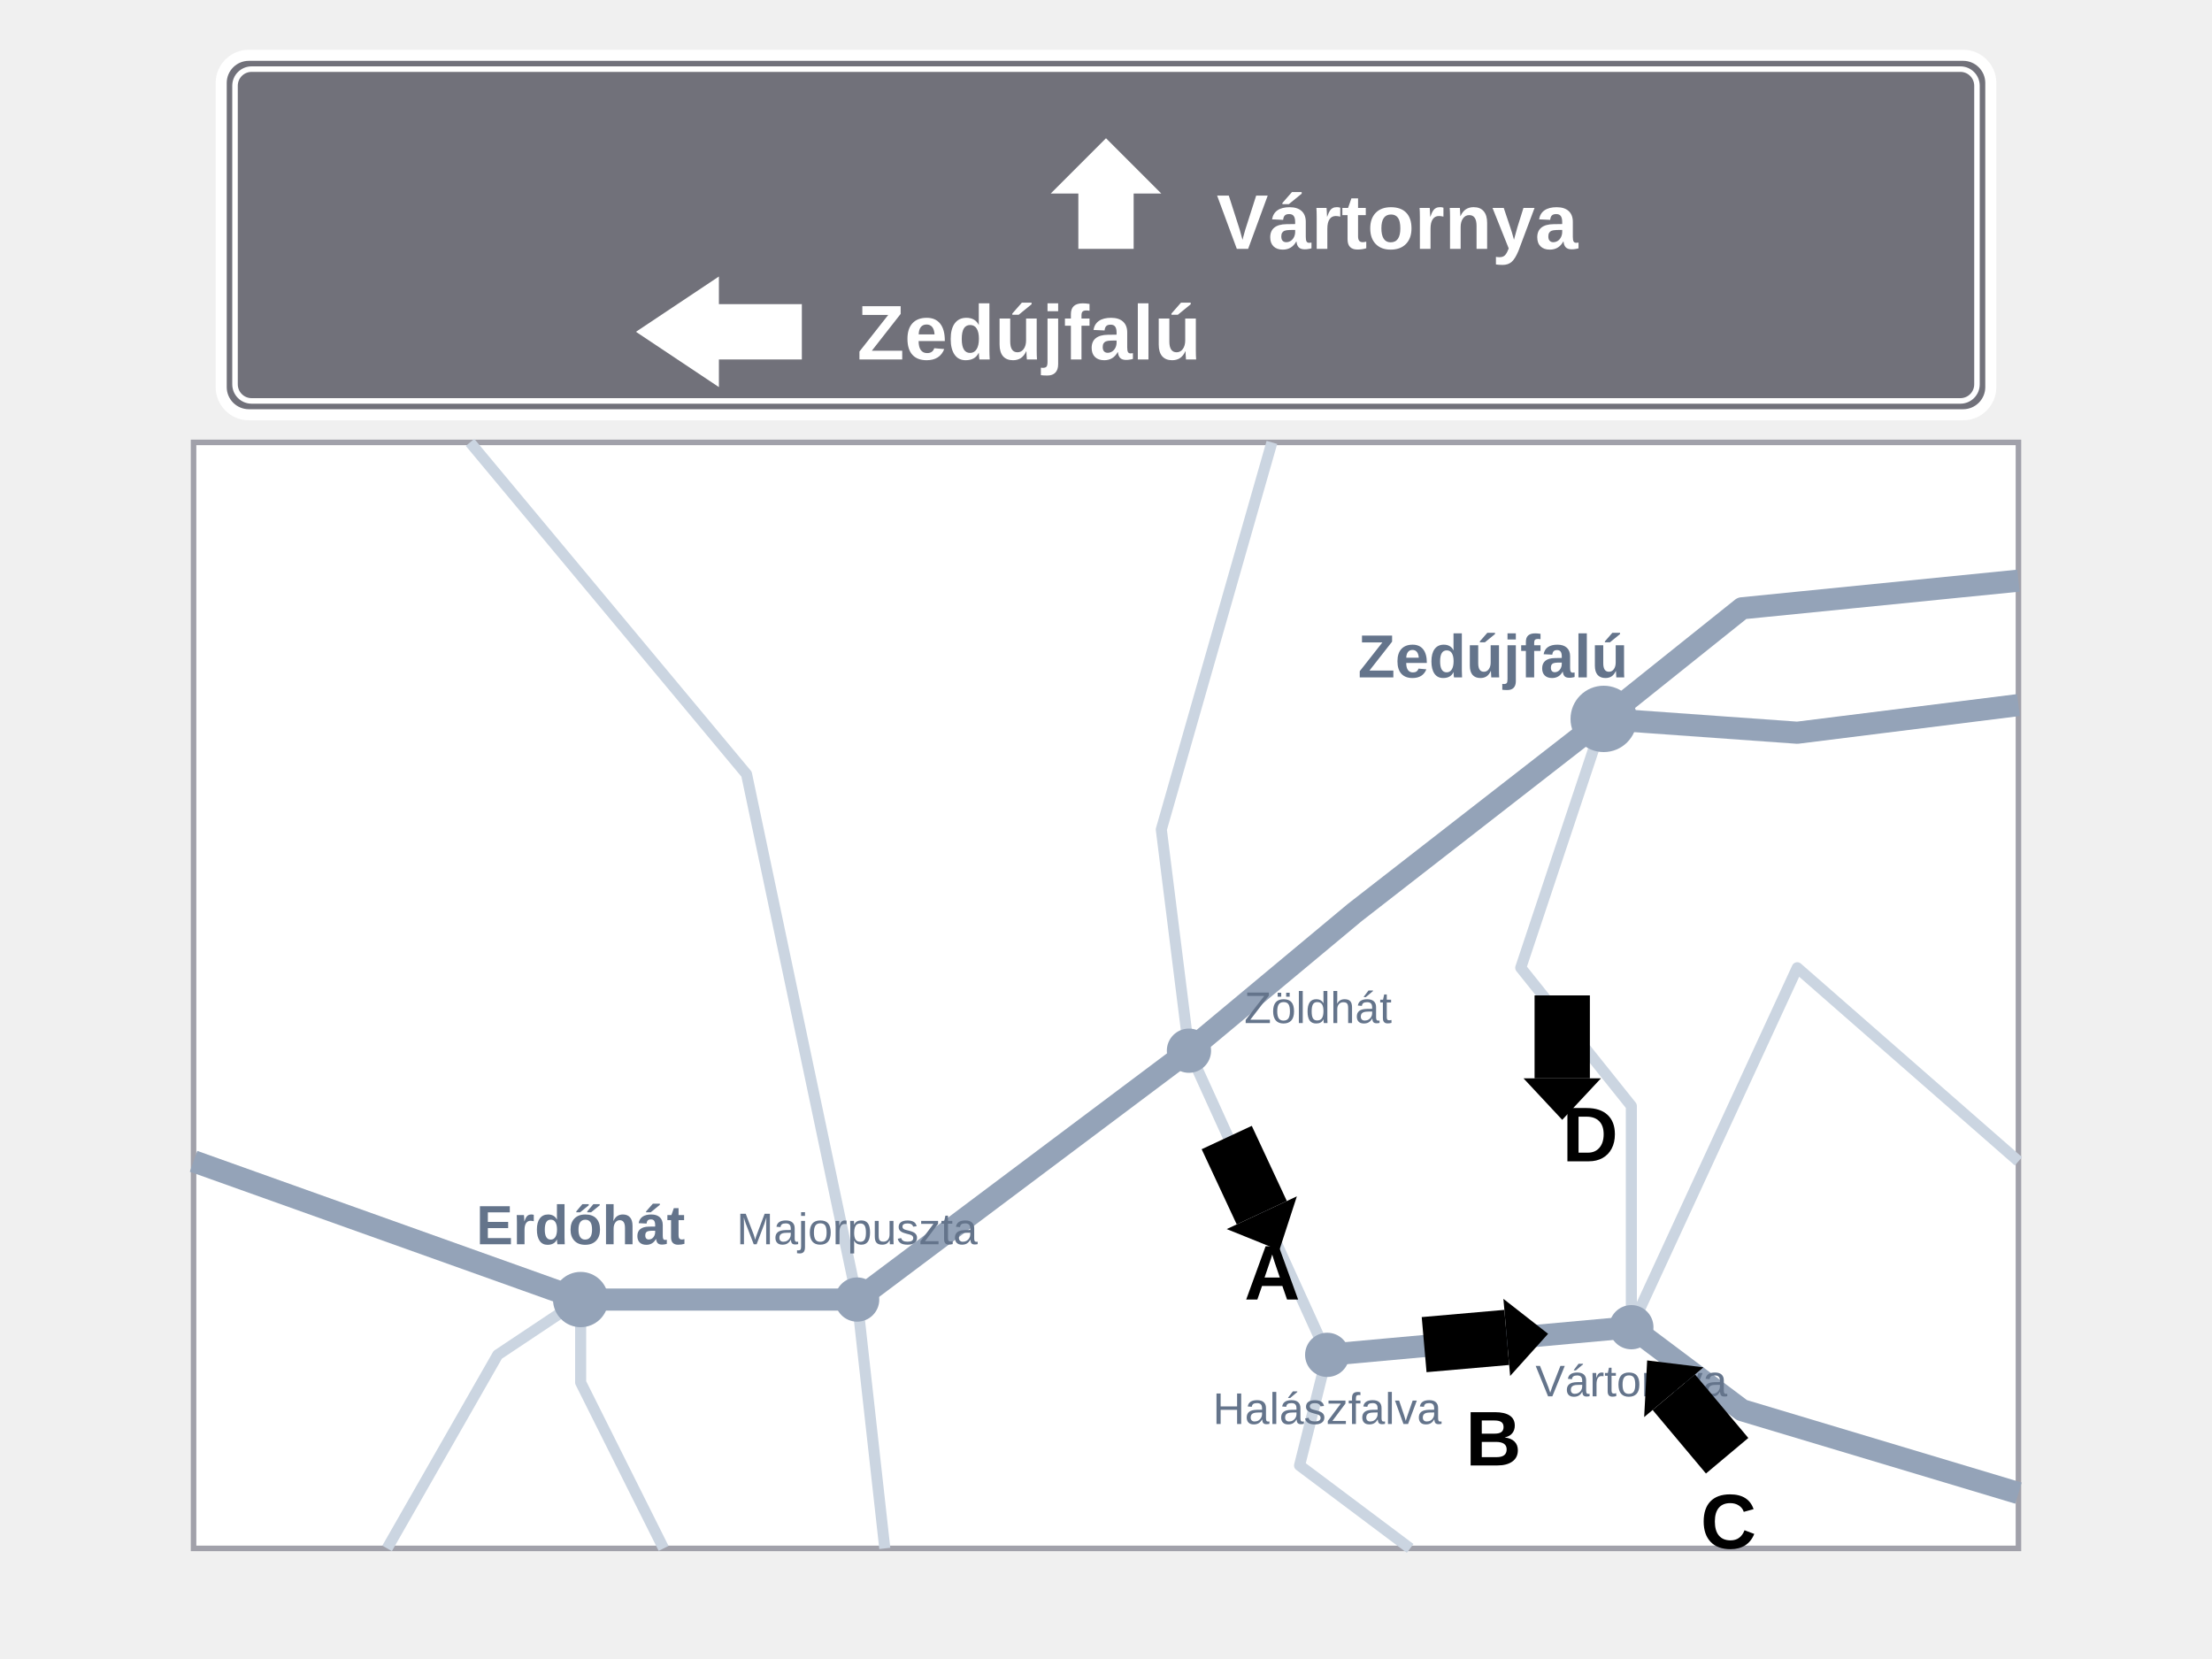
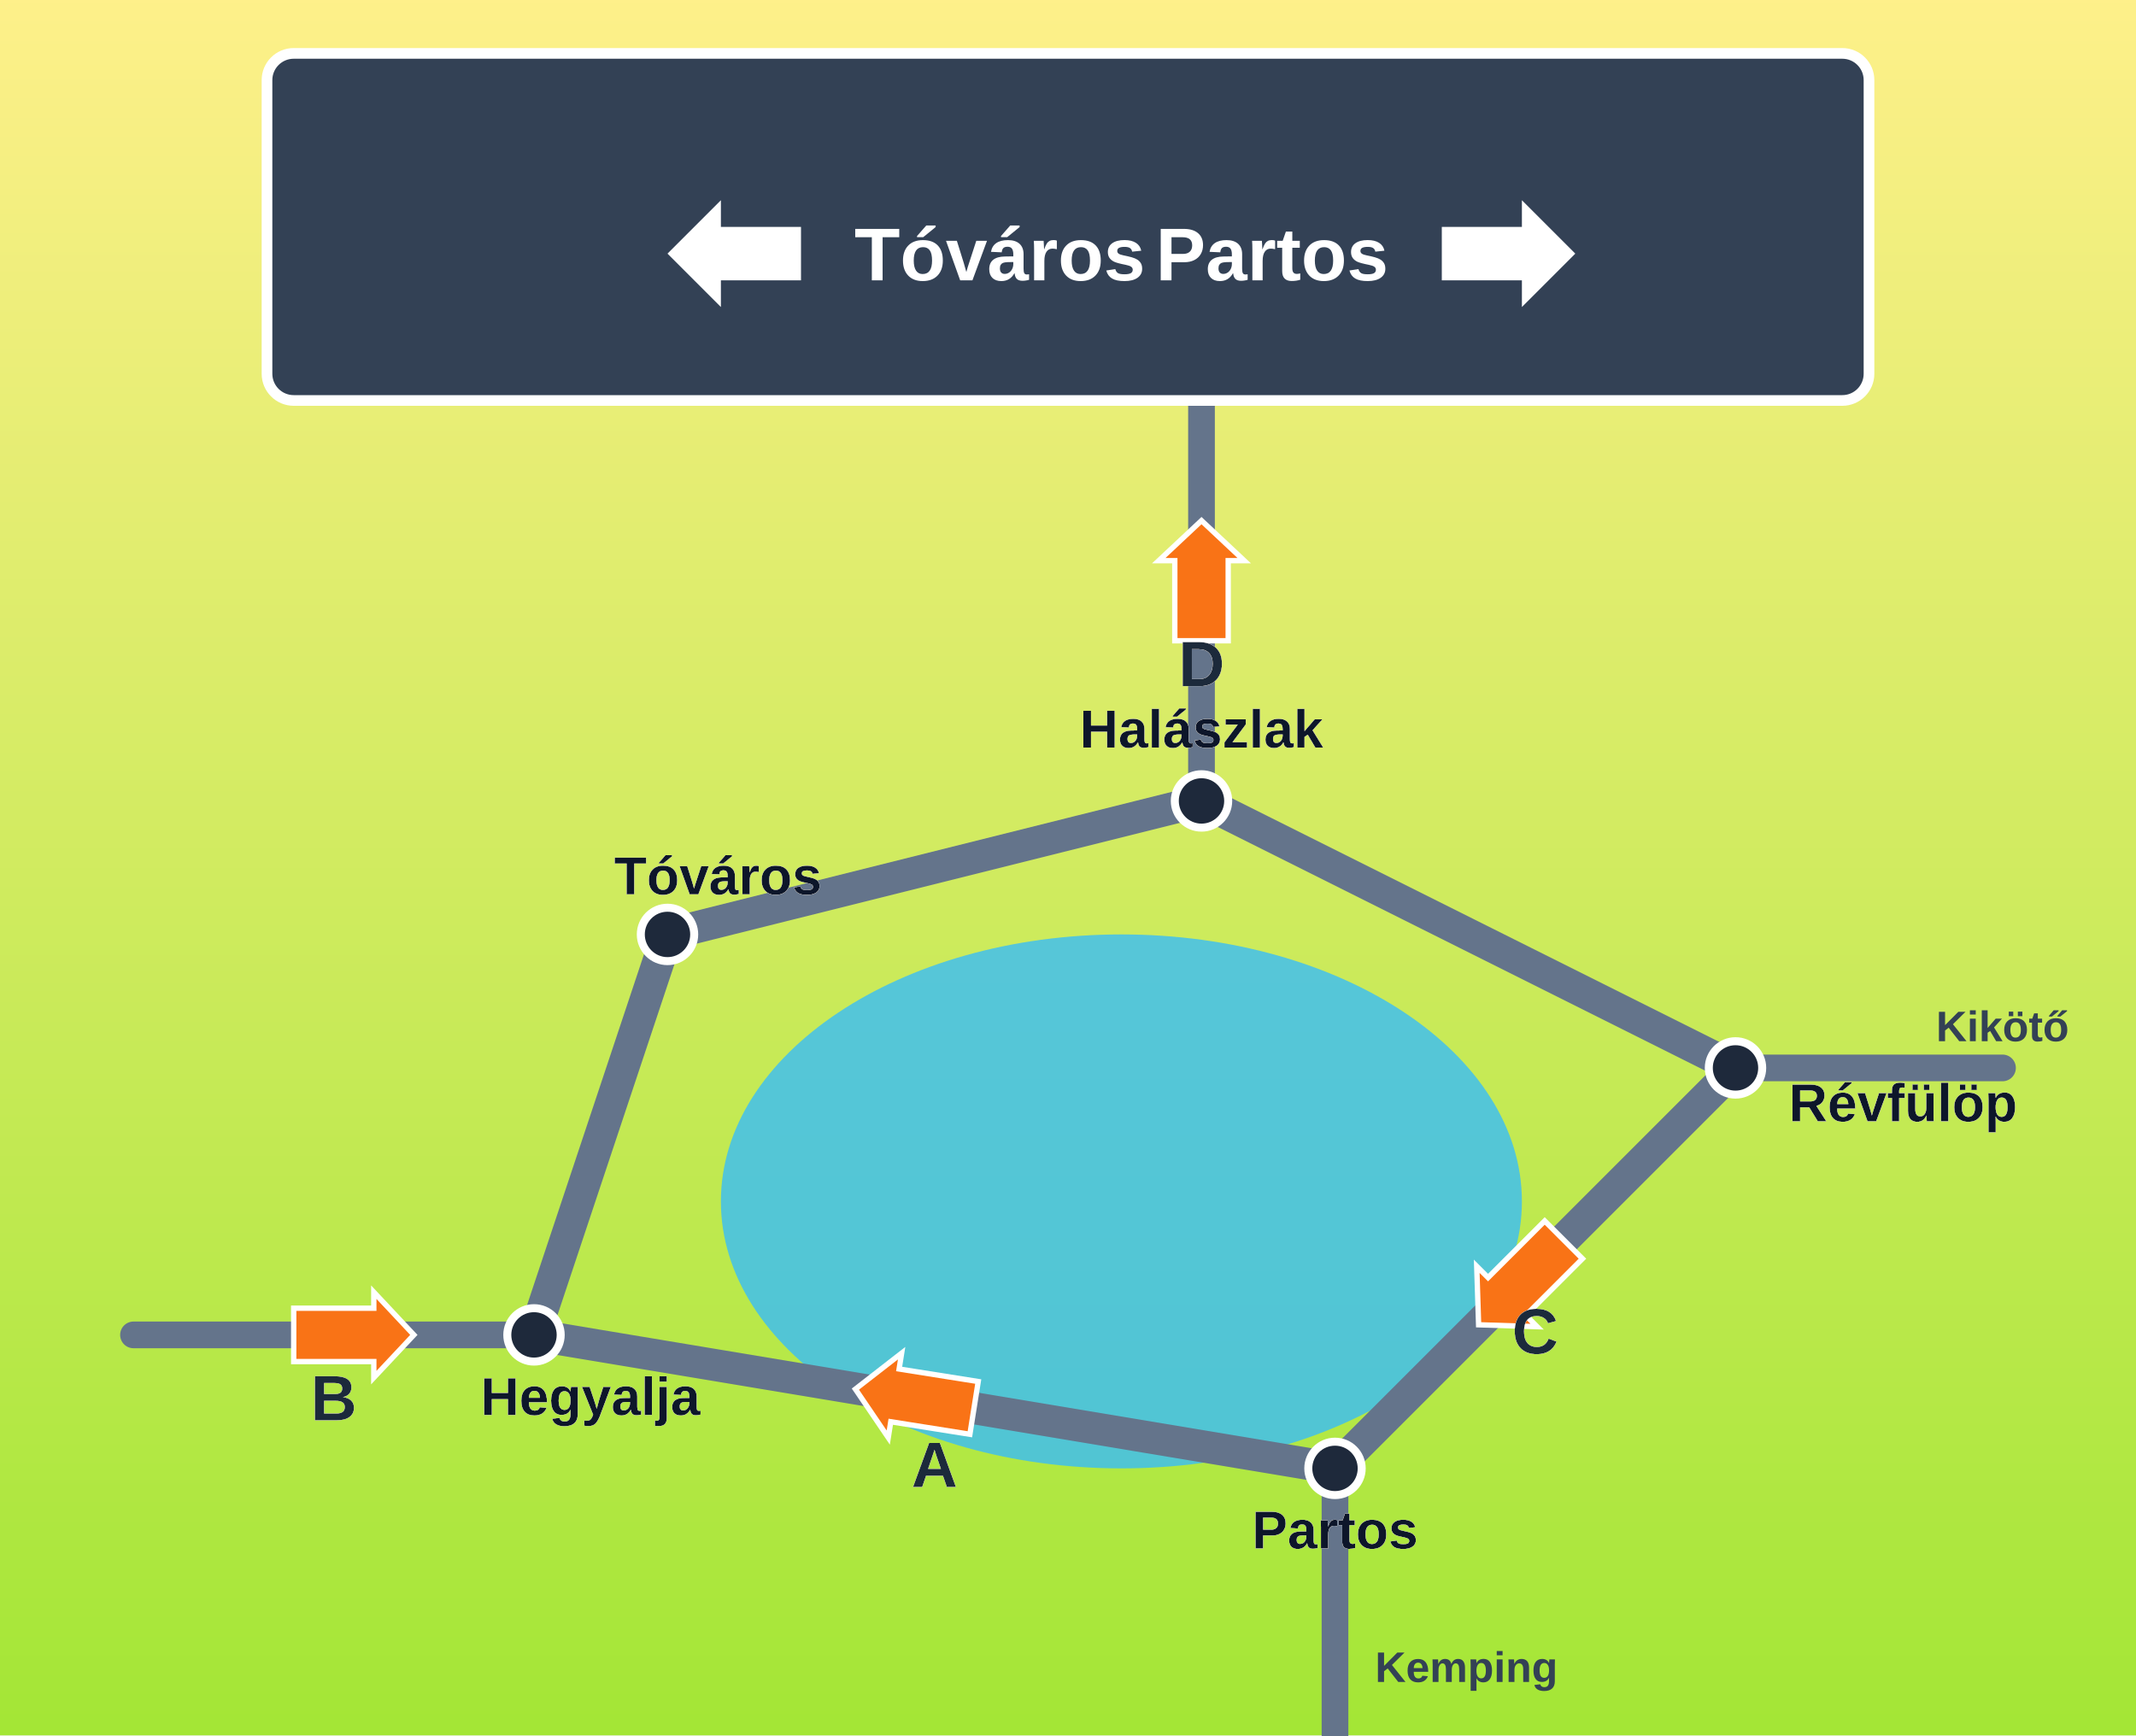
- <svg xmlns="http://www.w3.org/2000/svg" width="800" height="600" viewBox="0 0 800 600">
-   <g transform="translate(80, 20)">
-     <rect width="640" height="130" rx="10" fill="#71717a" stroke="white" stroke-width="4" />
-     <rect width="630" height="120" x="5" y="5" rx="6" fill="#71717a" stroke="white" stroke-width="2" />
-     <path d="M 310 70 L 310 50 L 300 50 L 320 30 L 340 50 L 330 50 L 330 70 Z" fill="white" />
-     <text x="360" y="70" fill="white" font-family="Arial" font-size="28" font-weight="bold" text-anchor="start">Vártornya</text>
-     <path d="M 210 90 L 180 90 L 180 80 L 150 100 L 180 120 L 180 110 L 210 110 Z" fill="white" />
-     <text x="230" y="110" fill="white" font-family="Arial" font-size="28" font-weight="bold" text-anchor="start">Zedújfalú</text>
+ <svg xmlns="http://www.w3.org/2000/svg" width="800" height="650" viewBox="0 0 800 650">
+   <defs>
+     <linearGradient id="bgGrad2" x1="0%" y1="0%" x2="0%" y2="100%">
+       <stop offset="0%" style="stop-color:#fef08a;stop-opacity:1" />
+       <stop offset="100%" style="stop-color:#a3e635;stop-opacity:1" />
+     </linearGradient>
+     <filter id="whiteHalo">
+       <feMorphology operator="dilate" radius="2" />
+       <feFlood flood-color="white" opacity="0.9" />
+       <feComposite operator="in" in2="SourceAlpha" />
+       <feMerge>
+         <feMergeNode />
+         <feMergeNode in="SourceGraphic" />
+       </feMerge>
+     </filter>
+   </defs>
+   <rect width="800" height="650" fill="url(#bgGrad2)" />
+   <ellipse cx="420" cy="450" rx="150" ry="100" fill="#38bdf8" opacity="0.8" />
+   <path d="M 250 350 L 450 300 L 650 400 L 500 550 L 200 500 Z" stroke="#64748b" stroke-width="12" fill="none" stroke-linecap="round" stroke-linejoin="round" />
+   <path d="M 450 300 L 450 150" stroke="#64748b" stroke-width="10" fill="none" stroke-linecap="round" />
+   <path d="M 650 400 L 750 400" stroke="#64748b" stroke-width="10" fill="none" stroke-linecap="round" />
+   <path d="M 500 550 L 500 650" stroke="#64748b" stroke-width="10" fill="none" stroke-linecap="round" />
+   <path d="M 200 500 L 50 500" stroke="#64748b" stroke-width="10" fill="none" stroke-linecap="round" />
+   <text x="750" y="390" font-family="Arial" font-size="16" font-weight="bold" fill="#334155" text-anchor="middle">Kikötő</text>
+   <text x="515" y="630" font-family="Arial" font-size="16" font-weight="bold" fill="#334155">Kemping</text>
+   <circle cx="250" cy="350" r="10" fill="#1e293b" stroke="white" stroke-width="3" />
+   <text x="230" y="335" font-family="Arial" font-size="20" font-weight="bold" fill="#0f172a" filter="url(#whiteHalo)">Tóváros</text>
+   <circle cx="450" cy="300" r="10" fill="#1e293b" stroke="white" stroke-width="3" />
+   <text x="450" y="280" font-family="Arial" font-size="20" font-weight="bold" fill="#0f172a" text-anchor="middle" filter="url(#whiteHalo)">Halászlak</text>
+   <circle cx="650" cy="400" r="10" fill="#1e293b" stroke="white" stroke-width="3" />
+   <text x="670" y="420" font-family="Arial" font-size="20" font-weight="bold" fill="#0f172a" filter="url(#whiteHalo)">Révfülöp</text>
+   <circle cx="500" cy="550" r="10" fill="#1e293b" stroke="white" stroke-width="3" />
+   <text x="500" y="580" font-family="Arial" font-size="20" font-weight="bold" fill="#0f172a" text-anchor="middle" filter="url(#whiteHalo)">Partos</text>
+   <circle cx="200" cy="500" r="10" fill="#1e293b" stroke="white" stroke-width="3" />
+   <text x="180" y="530" font-family="Arial" font-size="20" font-weight="bold" fill="#0f172a" filter="url(#whiteHalo)">Hegyalja</text>
+   <g transform="translate(100, 20)">
+     <rect width="600" height="130" rx="10" fill="#334155" stroke="white" stroke-width="4" />
+     <path d="M 200 65 L 170 65 L 170 55 L 150 75 L 170 95 L 170 85 L 200 85 Z" fill="white" />
+     <text x="220" y="85" fill="white" font-family="Arial" font-size="28" font-weight="bold">Tóváros</text>
+     <text x="420" y="85" fill="white" font-family="Arial" font-size="28" font-weight="bold" text-anchor="end">Partos</text>
+     <path d="M 440 65 L 470 65 L 470 55 L 490 75 L 470 95 L 470 85 L 440 85 Z" fill="white" />
  </g>
-   <rect x="70" y="160" width="660" height="400" fill="white" stroke="#a1a1aa" stroke-width="2" />
-   <path d="M 70 420 L 210 470 L 310 470 L 430 380 L 490 330 L 580 260" stroke="#94a3b8" stroke-width="8" fill="none" stroke-linejoin="round" />
-   <path d="M 580 260 L 630 220 L 730 210" stroke="#94a3b8" stroke-width="8" fill="none" stroke-linejoin="round" />
-   <path d="M 580 260 L 650 265 L 730 255" stroke="#94a3b8" stroke-width="8" fill="none" stroke-linejoin="round" />
-   <path d="M 590 480 L 630 510 L 730 540" stroke="#94a3b8" stroke-width="8" fill="none" stroke-linejoin="round" />
-   <path d="M 480 490 L 590 480" stroke="#94a3b8" stroke-width="8" fill="none" stroke-linejoin="round" />
-   <path d="M 210 470 L 210 500 L 240 560" stroke="#cbd5e1" stroke-width="4" fill="none" stroke-linejoin="round" />
-   <path d="M 210 470 L 180 490 L 140 560" stroke="#cbd5e1" stroke-width="4" fill="none" stroke-linejoin="round" />
-   <path d="M 310 470 L 320 560" stroke="#cbd5e1" stroke-width="4" fill="none" stroke-linejoin="round" />
-   <path d="M 310 470 L 270 280 L 170 160" stroke="#cbd5e1" stroke-width="4" fill="none" stroke-linejoin="round" />
-   <path d="M 430 380 L 420 300 L 460 160" stroke="#cbd5e1" stroke-width="4" fill="none" stroke-linejoin="round" />
-   <path d="M 430 380 L 480 490" stroke="#cbd5e1" stroke-width="4" fill="none" stroke-linejoin="round" />
-   <path d="M 480 490 L 470 530 L 510 560" stroke="#cbd5e1" stroke-width="4" fill="none" stroke-linejoin="round" />
-   <path d="M 590 480 L 590 400 L 550 350 L 580 260" stroke="#cbd5e1" stroke-width="4" fill="none" stroke-linejoin="round" />
-   <path d="M 590 480 L 650 350 L 730 420" stroke="#cbd5e1" stroke-width="4" fill="none" stroke-linejoin="round" />
-   <circle cx="210" cy="470" r="10" fill="#94a3b8" />
-   <text x="210" y="450" font-family="Arial" font-size="20" font-weight="bold" fill="#64748b" text-anchor="middle">Erdőhát</text>
-   <circle cx="310" cy="470" r="8" fill="#94a3b8" />
-   <text x="310" y="450" font-family="Arial" font-size="16" fill="#64748b" text-anchor="middle">Majorpuszta</text>
-   <circle cx="430" cy="380" r="8" fill="#94a3b8" />
-   <text x="450" y="370" font-family="Arial" font-size="16" fill="#64748b" text-anchor="start">Zöldhát</text>
-   <circle cx="580" cy="260" r="12" fill="#94a3b8" />
-   <text x="540" y="245" font-family="Arial" font-size="22" font-weight="bold" fill="#64748b" text-anchor="middle">Zedújfalú</text>
-   <circle cx="480" cy="490" r="8" fill="#94a3b8" />
-   <text x="480" y="515" font-family="Arial" font-size="16" fill="#64748b" text-anchor="middle">Halászfalva</text>
-   <circle cx="590" cy="480" r="8" fill="#94a3b8" />
-   <text x="590" y="505" font-family="Arial" font-size="16" fill="#64748b" text-anchor="middle">Vártornya</text>
-   <g transform="translate(450, 425) rotate(65)">
-     <rect x="-15" y="-10" width="30" height="20" fill="black" />
-     <path d="M 15 -14 L 30 0 L 15 14 Z" fill="black" />
-     <text x="0" y="45" font-family="Arial" font-size="28" font-weight="bold" fill="black" transform="rotate(-65)">A</text>
+   <g transform="translate(350, 525)">
+     <g transform="rotate(-171)">
+       <path d="M -15 -10 L 15 -10 L 15 -16 L 30 0 L 15 16 L 15 10 L -15 10 Z" fill="#f97316" stroke="white" stroke-width="2" />
+     </g>
+     <text x="0" y="32" font-family="Arial" font-size="24" font-weight="bold" fill="#1e293b" text-anchor="middle" filter="url(#whiteHalo)">A</text>
  </g>
-   <g transform="translate(530, 485) rotate(-5)">
-     <rect x="-15" y="-10" width="30" height="20" fill="black" />
-     <path d="M 15 -14 L 30 0 L 15 14 Z" fill="black" />
-     <text x="0" y="45" font-family="Arial" font-size="28" font-weight="bold" fill="black" transform="rotate(5)">B</text>
+   <g transform="translate(125, 500)">
+     <g transform="rotate(0)">
+       <path d="M -15 -10 L 15 -10 L 15 -16 L 30 0 L 15 16 L 15 10 L -15 10 Z" fill="#f97316" stroke="white" stroke-width="2" />
+     </g>
+     <text x="0" y="32" font-family="Arial" font-size="24" font-weight="bold" fill="#1e293b" text-anchor="middle" filter="url(#whiteHalo)">B</text>
  </g>
-   <g transform="translate(615, 515) rotate(-130)">
-     <rect x="-15" y="-10" width="30" height="20" fill="black" />
-     <path d="M 15 -14 L 30 0 L 15 14 Z" fill="black" />
-     <text x="0" y="45" font-family="Arial" font-size="28" font-weight="bold" fill="black" transform="rotate(130)">C</text>
+   <g transform="translate(575, 475)">
+     <g transform="rotate(135)">
+       <path d="M -15 -10 L 15 -10 L 15 -16 L 30 0 L 15 16 L 15 10 L -15 10 Z" fill="#f97316" stroke="white" stroke-width="2" />
+     </g>
+     <text x="0" y="32" font-family="Arial" font-size="24" font-weight="bold" fill="#1e293b" text-anchor="middle" filter="url(#whiteHalo)">C</text>
  </g>
-   <g transform="translate(565, 375) rotate(90)">
-     <rect x="-15" y="-10" width="30" height="20" fill="black" />
-     <path d="M 15 -14 L 30 0 L 15 14 Z" fill="black" />
-     <text x="0" y="45" font-family="Arial" font-size="28" font-weight="bold" fill="black" transform="rotate(-90)">D</text>
+   <g transform="translate(450, 225)">
+     <g transform="rotate(-90)">
+       <path d="M -15 -10 L 15 -10 L 15 -16 L 30 0 L 15 16 L 15 10 L -15 10 Z" fill="#f97316" stroke="white" stroke-width="2" />
+     </g>
+     <text x="0" y="32" font-family="Arial" font-size="24" font-weight="bold" fill="#1e293b" text-anchor="middle" filter="url(#whiteHalo)">D</text>
  </g>
</svg>
